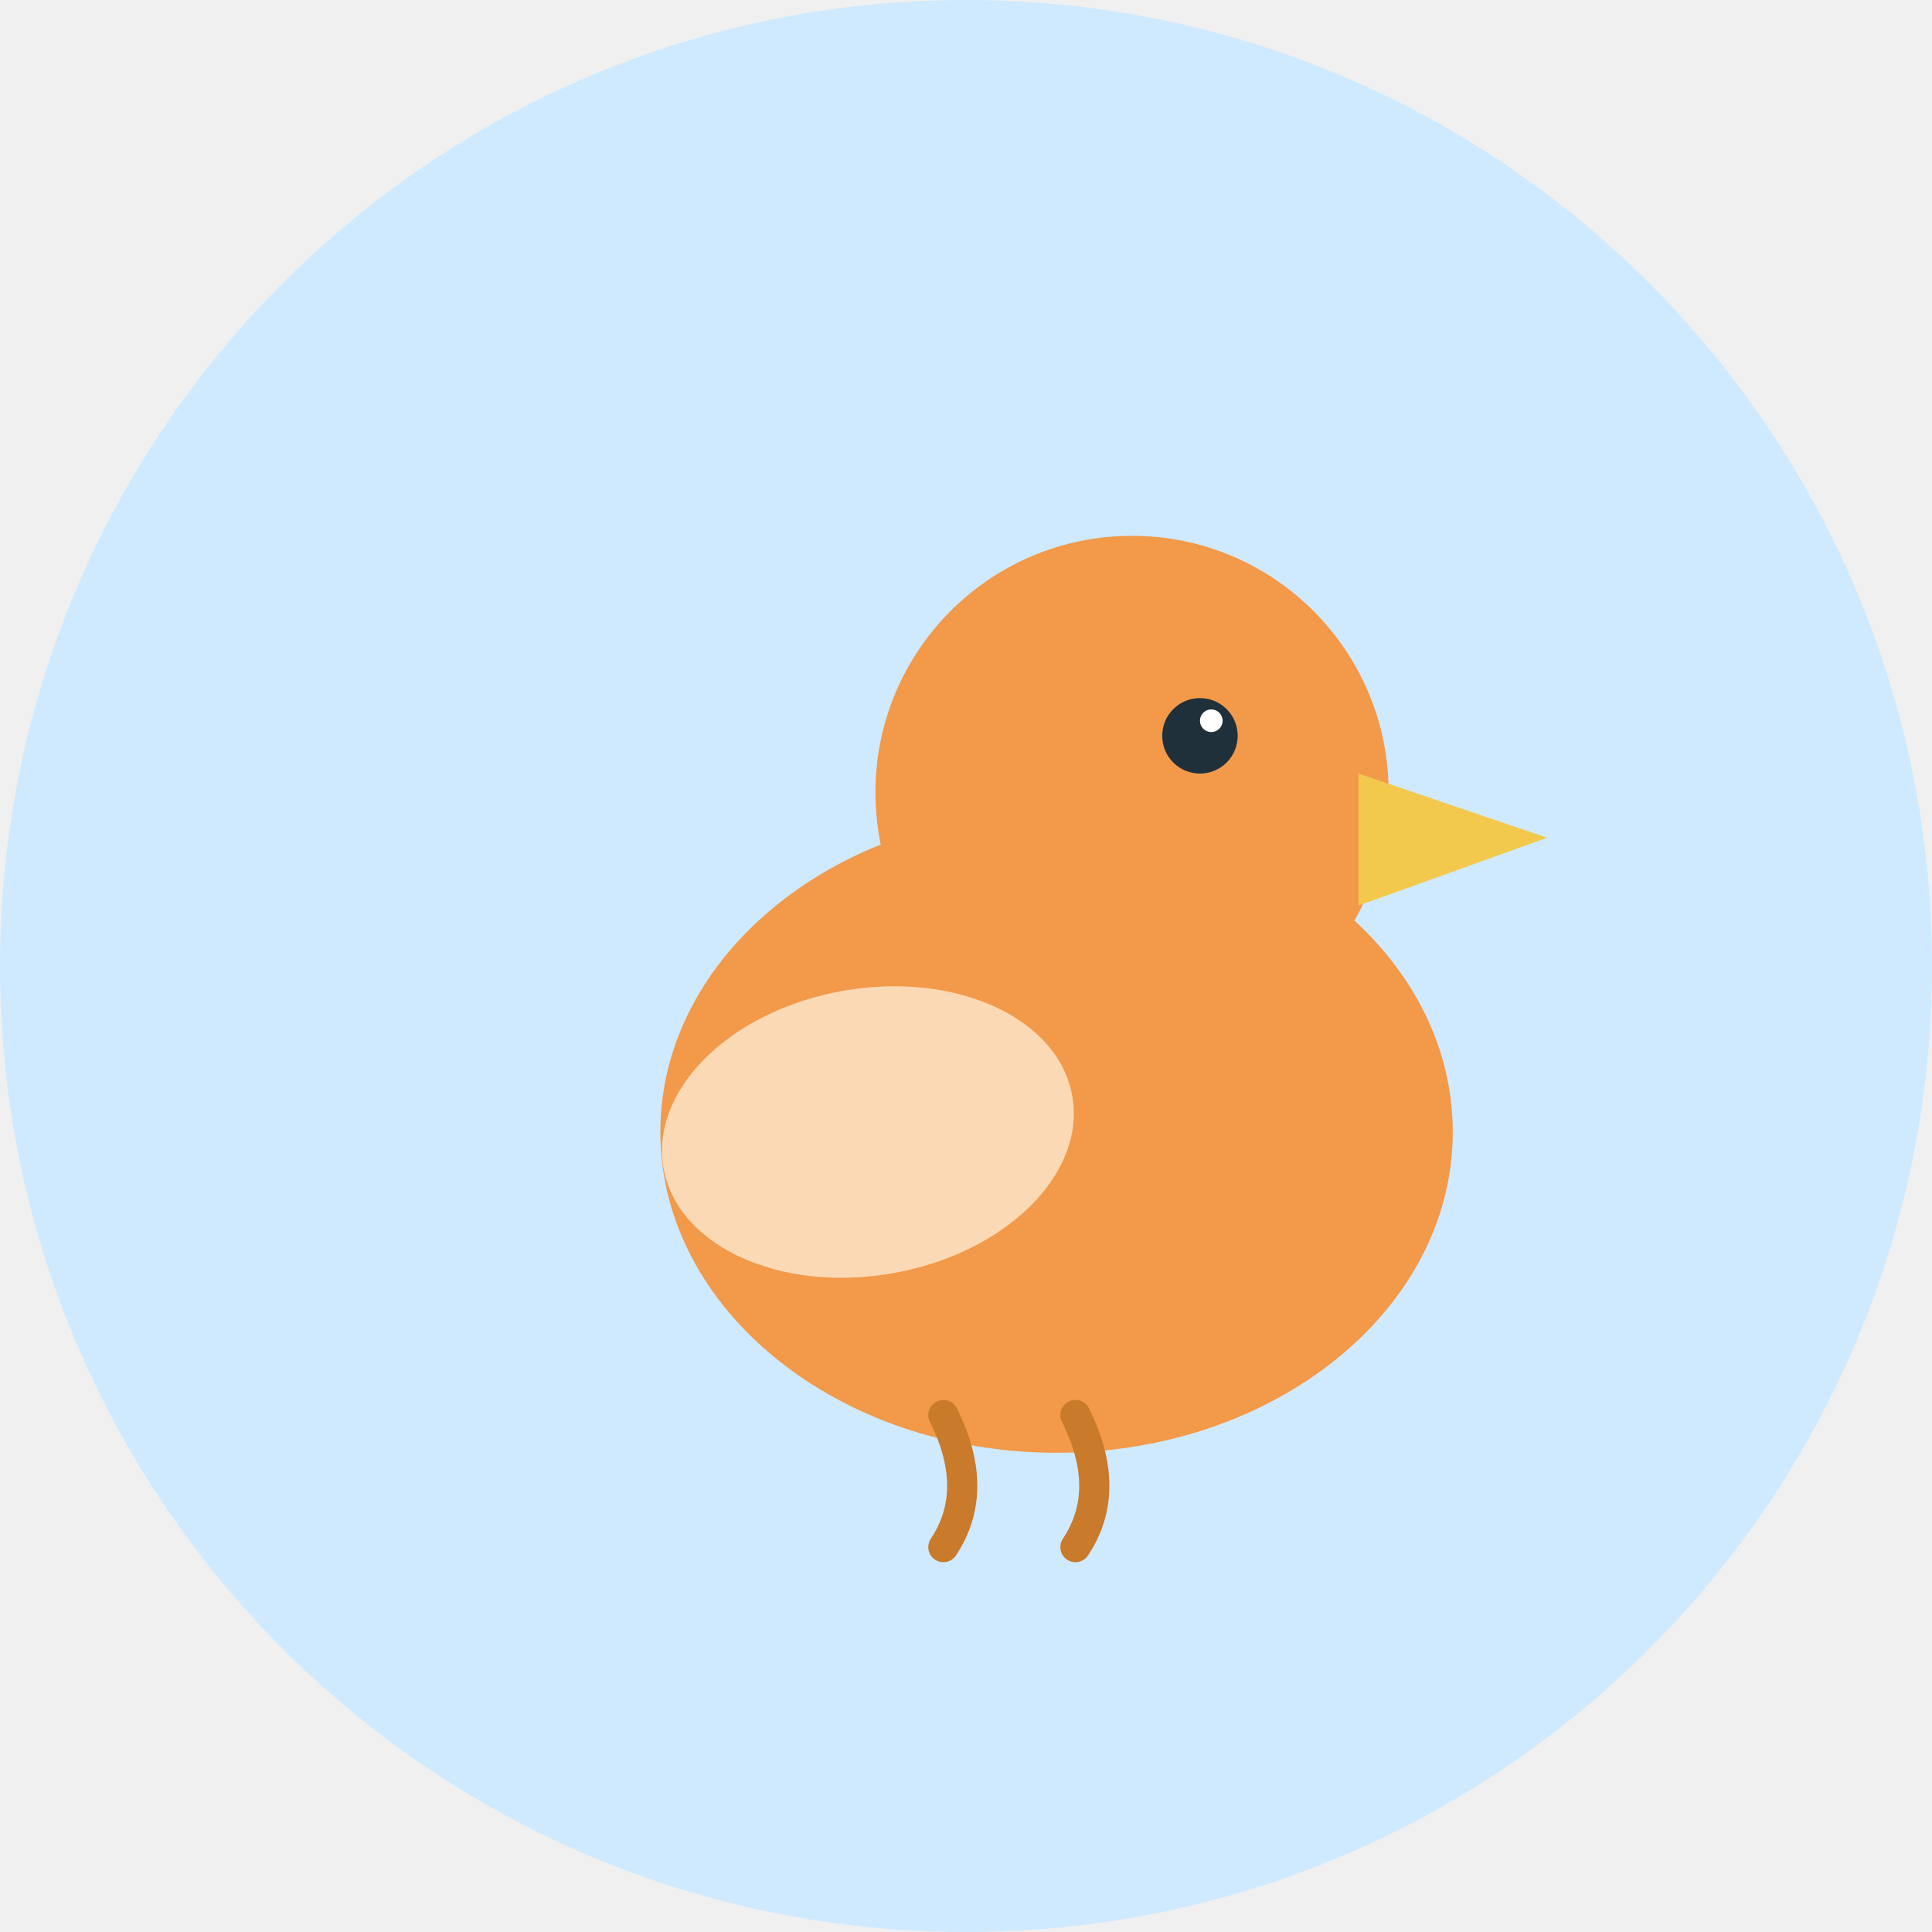
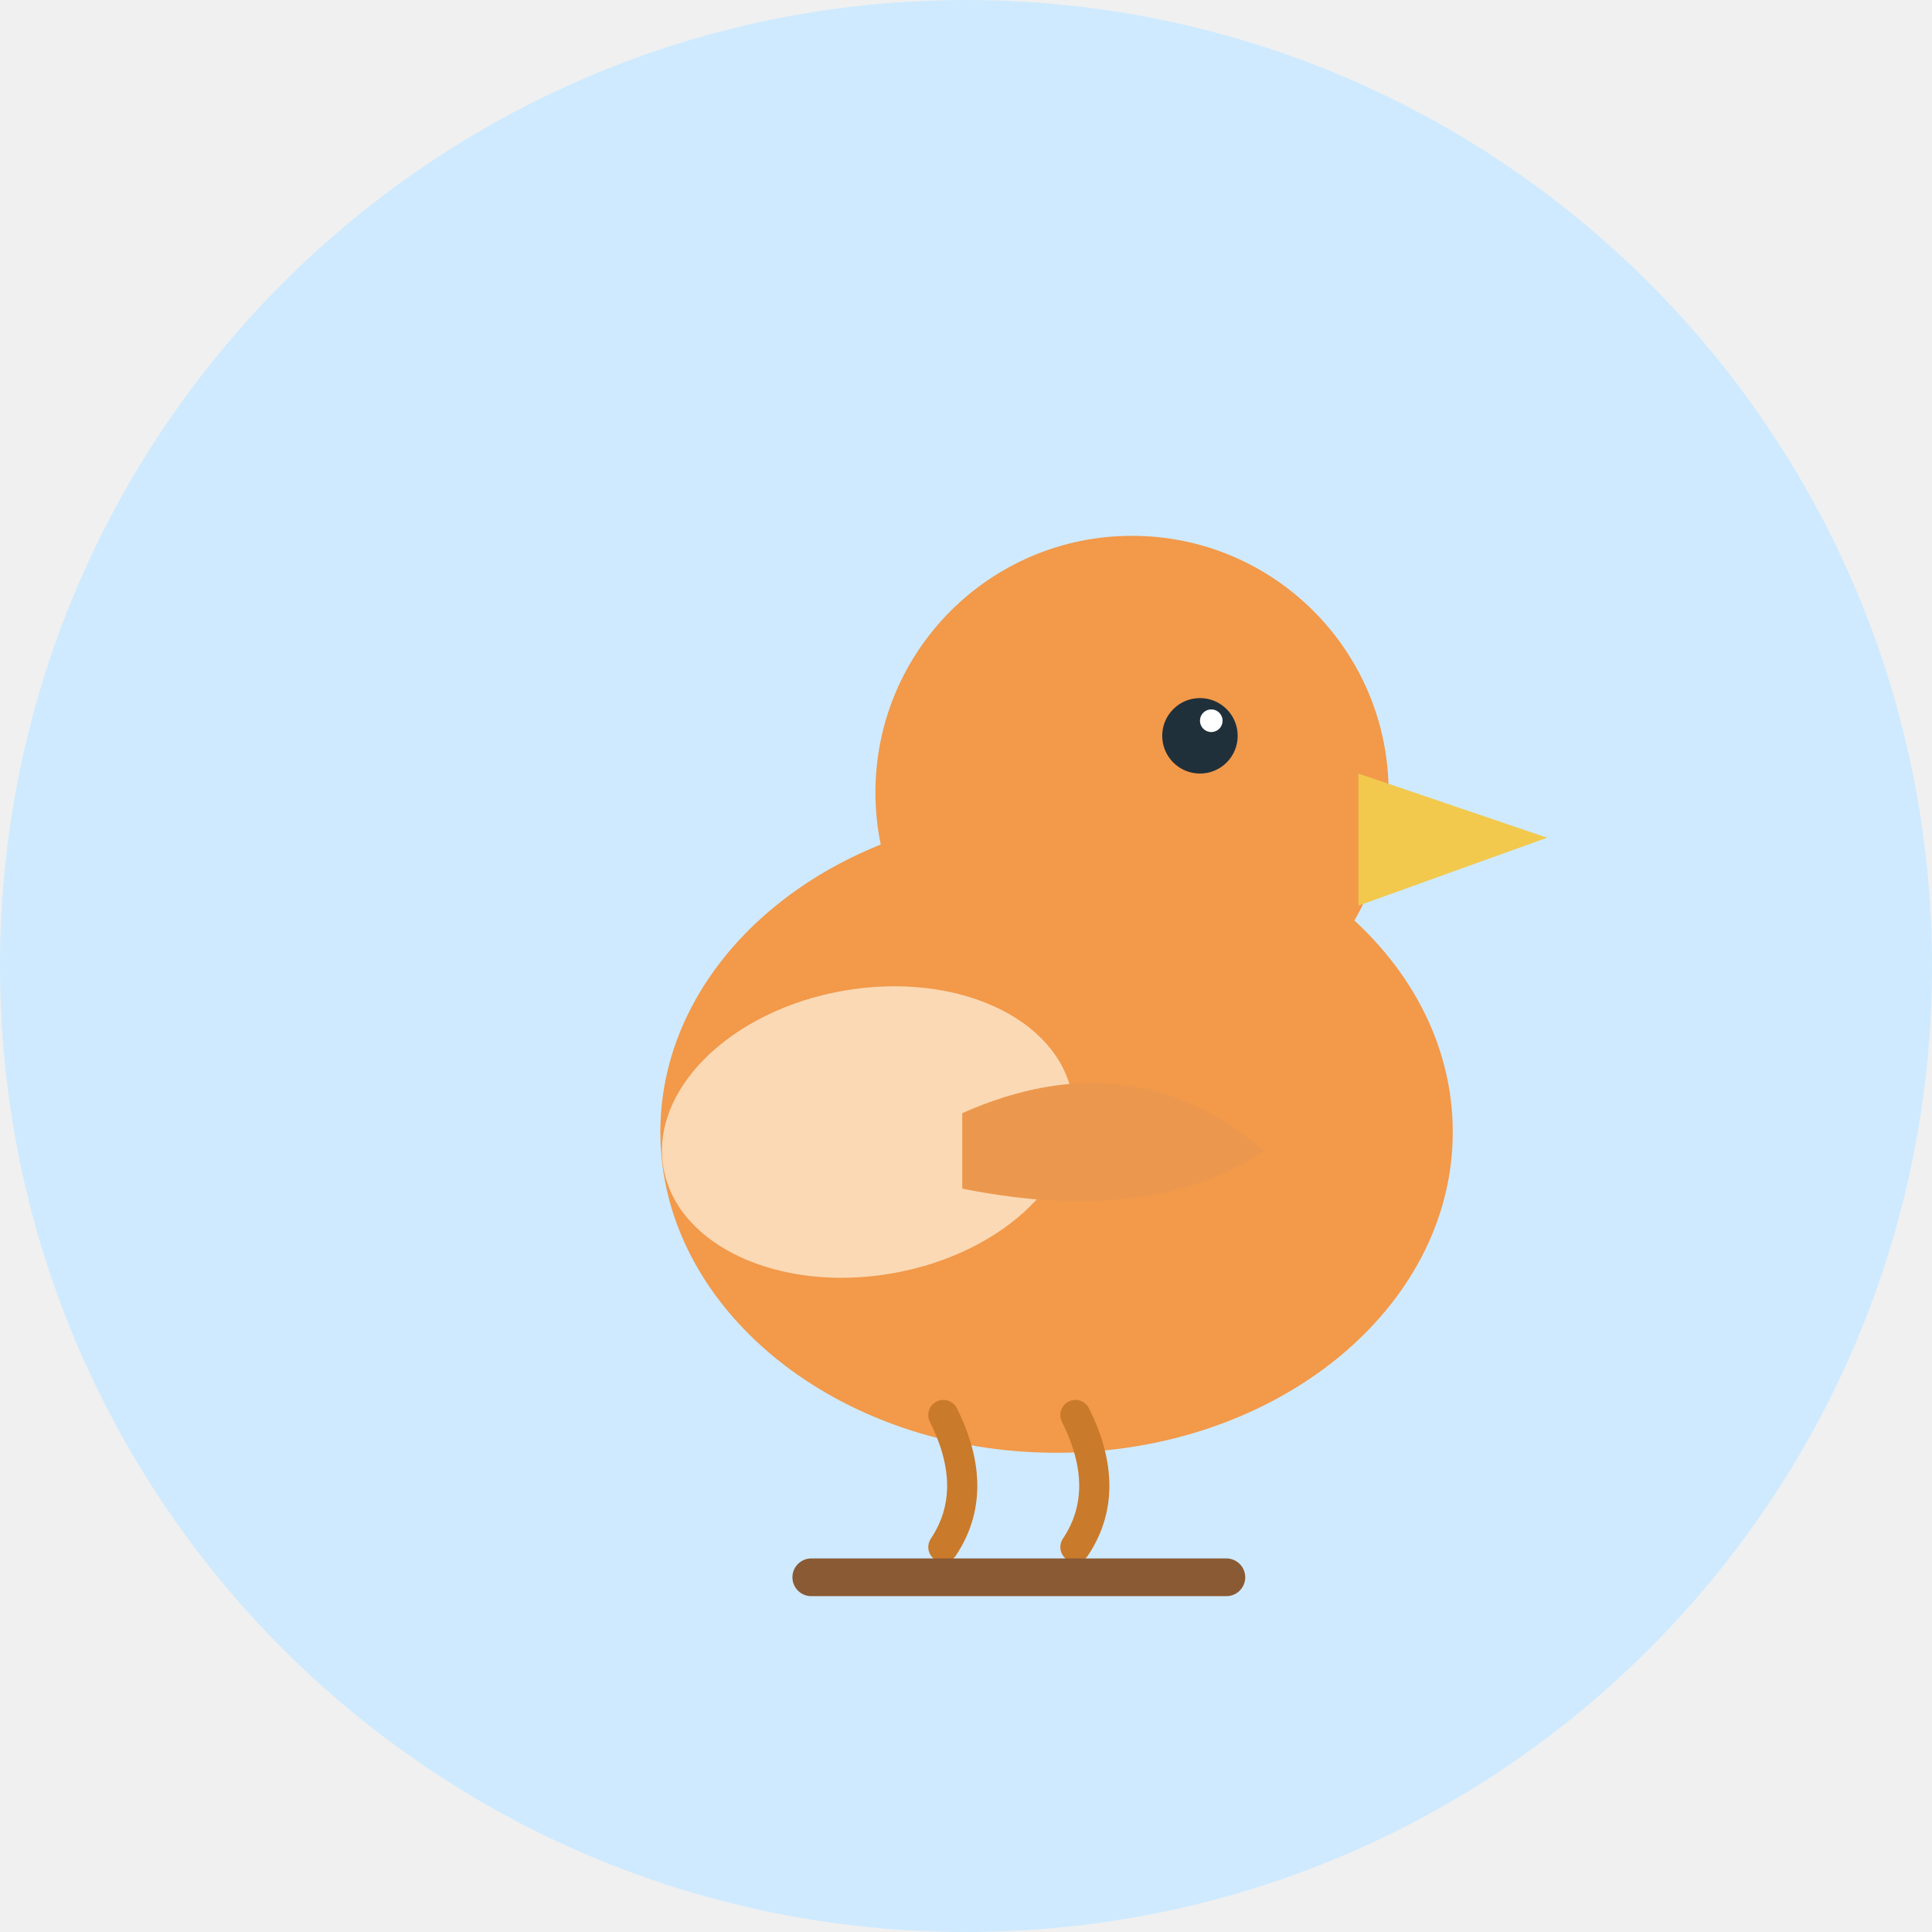
<svg xmlns="http://www.w3.org/2000/svg" width="512" height="512" viewBox="0 0 512 512">
  <circle cx="256" cy="256" r="256" fill="#CFEAFE" />
  <ellipse cx="280" cy="300" rx="105" ry="85" fill="#F2994A" />
  <circle cx="300" cy="210" r="68" fill="#F2994A" />
  <polygon points="360,205 410,222 360,240" fill="#F2C94C" />
  <ellipse cx="230" cy="300" rx="55" ry="38" fill="#FBD9B4" transform="rotate(-10 230 300)" />
+   <path d="M 255 295 Q 300 275 335 305 Q 305 325 255 315 Z" fill="#EB984E" />
  <circle cx="318" cy="195" r="10" fill="#20303A" />
  <circle cx="321" cy="191" r="3" fill="#FFFFFF" />
  <path d="M 250 375 q 10 20 0 35" fill="none" stroke="#C97A2B" stroke-width="8" stroke-linecap="round" />
  <path d="M 285 375 q 10 20 0 35" fill="none" stroke="#C97A2B" stroke-width="8" stroke-linecap="round" />
+   <line x1="215" y1="418" x2="325" y2="418" stroke="#8A5A34" stroke-width="10" stroke-linecap="round" />
</svg>
